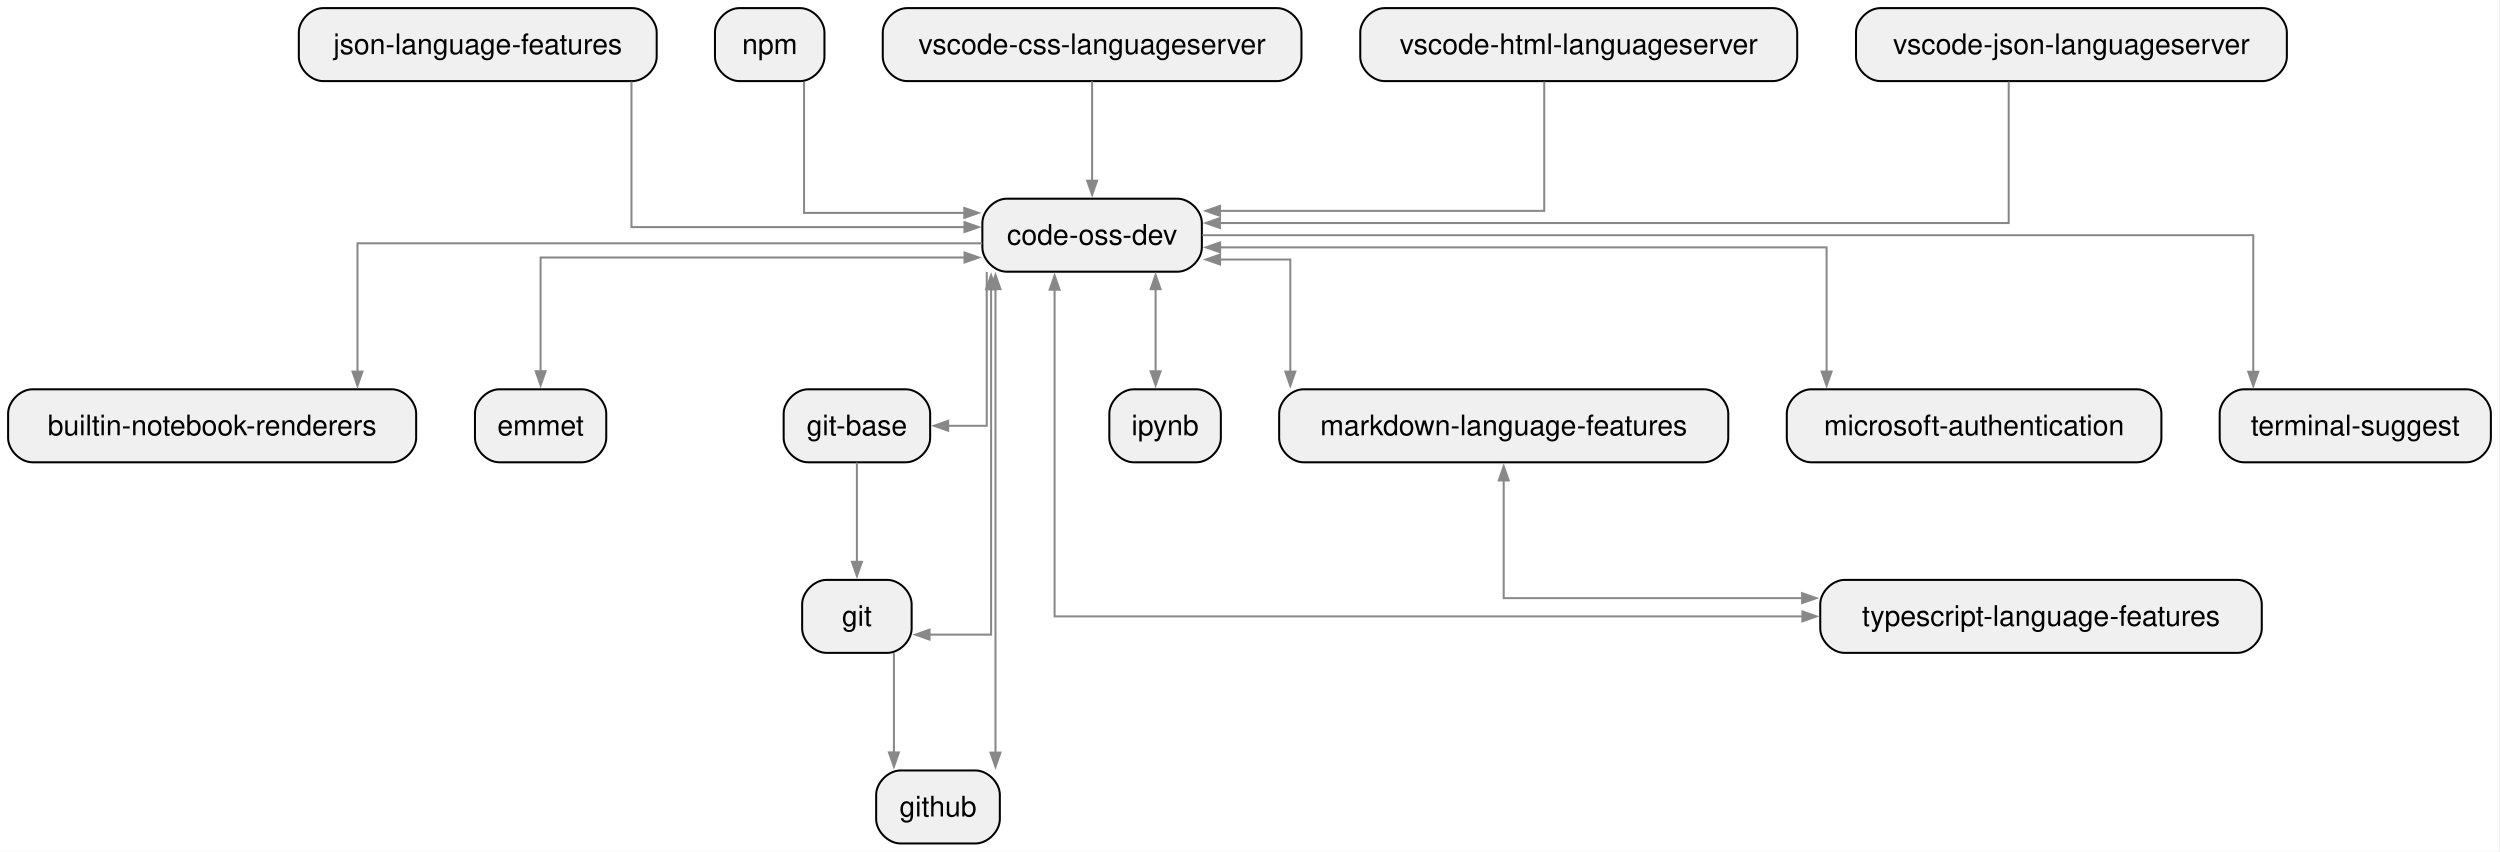
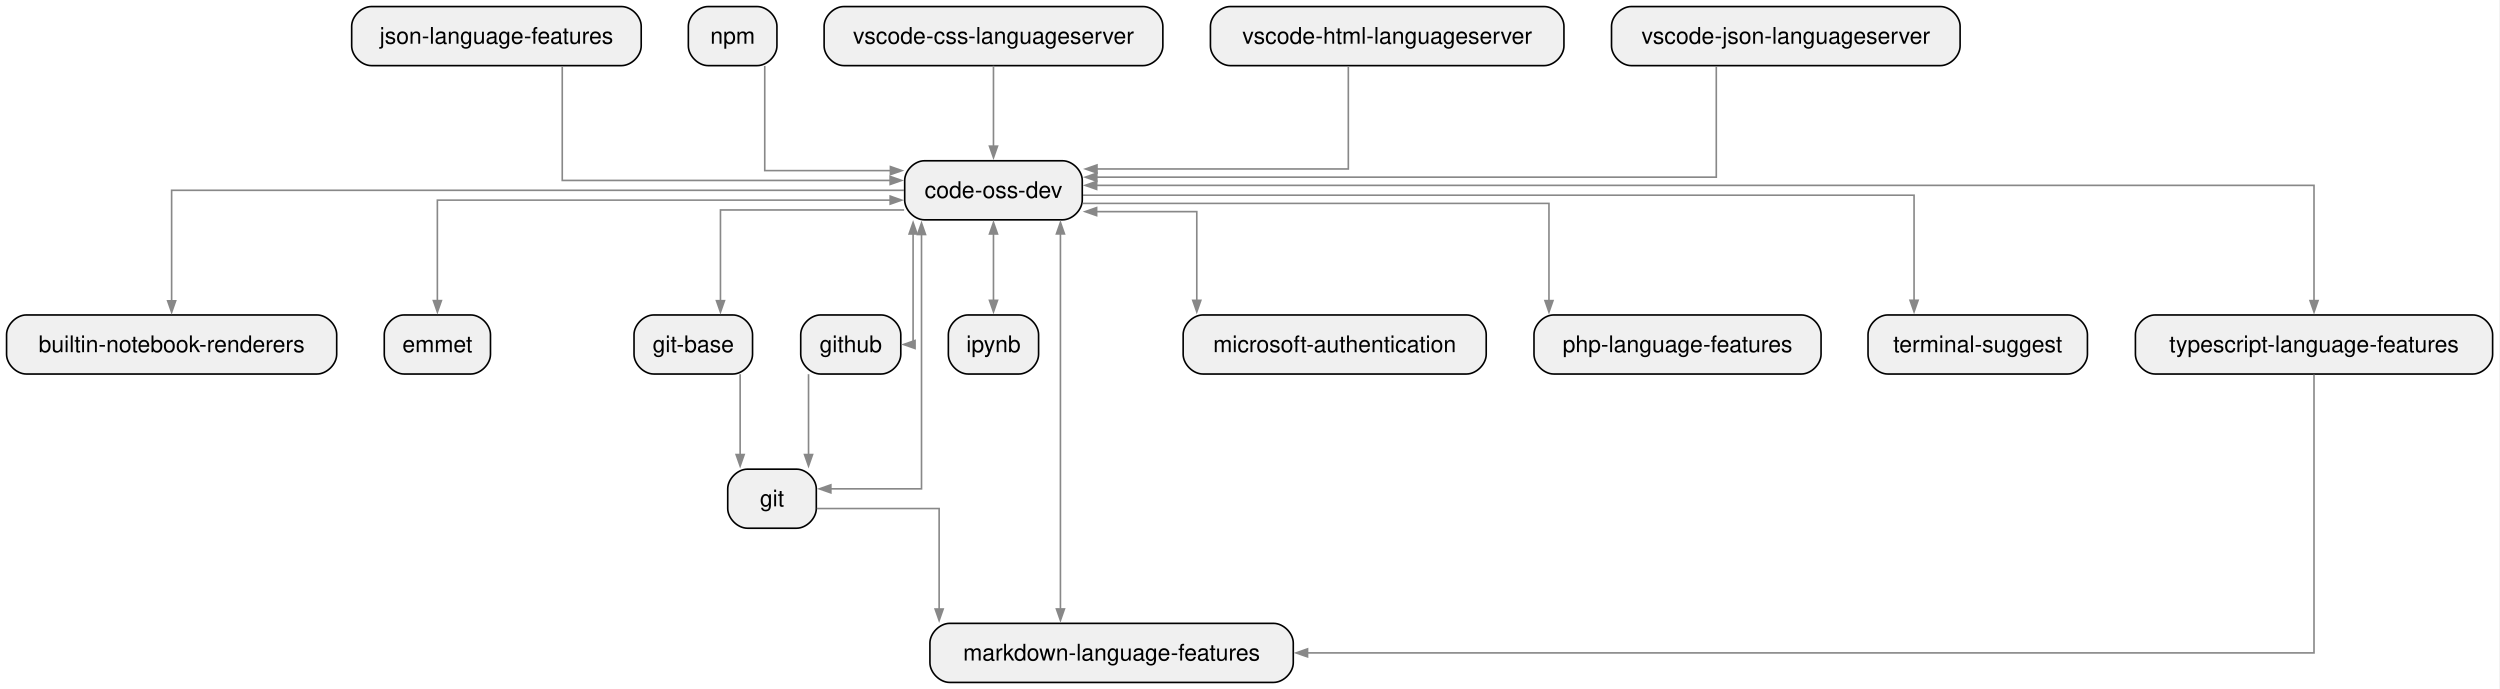
- <svg xmlns="http://www.w3.org/2000/svg" width="1233pt" height="420pt" viewBox="0.00 0.00 1233.00 420.00">
+ <svg xmlns="http://www.w3.org/2000/svg" width="1524pt" height="420pt" viewBox="0.00 0.00 1524.00 420.00">
  <g id="graph0" class="graph" transform="scale(1 1) rotate(0) translate(4 416)">
-     <polygon fill="white" stroke="none" points="-4,4 -4,-416 1228.5,-416 1228.5,4 -4,4" />
+     <polygon fill="white" stroke="none" points="-4,4 -4,-416 1519.5,-416 1519.5,4 -4,4" />
    <g id="node1" class="node">
      <path fill="#f0f0f0" stroke="black" d="M189.25,-224C189.25,-224 12,-224 12,-224 6,-224 0,-218 0,-212 0,-212 0,-200 0,-200 0,-194 6,-188 12,-188 12,-188 189.25,-188 189.25,-188 195.25,-188 201.25,-194 201.25,-200 201.25,-200 201.25,-212 201.25,-212 201.25,-218 195.25,-224 189.25,-224" />
      <text xml:space="preserve" text-anchor="middle" x="100.62" y="-201.32" font-family="Helvetica,sans-Serif" font-size="14.00">builtin-notebook-renderers</text>
    </g>
    <g id="node2" class="node">
-       <path fill="#f0f0f0" stroke="black" d="M576.75,-318C576.75,-318 492.5,-318 492.5,-318 486.5,-318 480.5,-312 480.5,-306 480.5,-306 480.5,-294 480.5,-294 480.5,-288 486.5,-282 492.5,-282 492.5,-282 576.75,-282 576.75,-282 582.75,-282 588.75,-288 588.75,-294 588.75,-294 588.75,-306 588.75,-306 588.75,-312 582.75,-318 576.75,-318" />
-       <text xml:space="preserve" text-anchor="middle" x="534.62" y="-295.32" font-family="Helvetica,sans-Serif" font-size="14.00">code-oss-dev</text>
+       <path fill="#f0f0f0" stroke="black" d="M643.75,-318C643.75,-318 559.5,-318 559.5,-318 553.5,-318 547.5,-312 547.5,-306 547.5,-306 547.5,-294 547.5,-294 547.5,-288 553.5,-282 559.5,-282 559.5,-282 643.75,-282 643.75,-282 649.75,-282 655.75,-288 655.75,-294 655.75,-294 655.75,-306 655.75,-306 655.75,-312 649.75,-318 643.75,-318" />
+       <text xml:space="preserve" text-anchor="middle" x="601.62" y="-295.32" font-family="Helvetica,sans-Serif" font-size="14.00">code-oss-dev</text>
    </g>
    <g id="edge1" class="edge">
-       <path fill="none" stroke="#888888" d="M480.38,-296C379.31,-296 172.31,-296 172.31,-296 172.31,-296 172.31,-232.73 172.31,-232.73" />
-       <polygon fill="#888888" stroke="#888888" points="174.76,-232.73 172.31,-225.73 169.86,-232.73 174.76,-232.73" />
+       <path fill="none" stroke="#888888" d="M547.06,-300C417.21,-300 100.62,-300 100.62,-300 100.62,-300 100.62,-232.64 100.62,-232.64" />
+       <polygon fill="#888888" stroke="#888888" points="103.08,-232.64 100.63,-225.64 98.18,-232.64 103.08,-232.64" />
    </g>
    <g id="node3" class="node">
      <path fill="#f0f0f0" stroke="black" d="M283,-224C283,-224 242.25,-224 242.25,-224 236.25,-224 230.25,-218 230.25,-212 230.25,-212 230.25,-200 230.25,-200 230.25,-194 236.25,-188 242.25,-188 242.25,-188 283,-188 283,-188 289,-188 295,-194 295,-200 295,-200 295,-212 295,-212 295,-218 289,-224 283,-224" />
      <text xml:space="preserve" text-anchor="middle" x="262.62" y="-201.32" font-family="Helvetica,sans-Serif" font-size="14.00">emmet</text>
    </g>
    <g id="edge2" class="edge">
-       <path fill="none" stroke="#888888" d="M471.72,-289C471.72,-289 262.62,-289 262.62,-289 262.62,-289 262.62,-232.93 262.62,-232.93" />
-       <polygon fill="#888888" stroke="#888888" points="471.72,-291.45 478.72,-289 471.72,-286.55 471.72,-291.45" />
-       <polygon fill="#888888" stroke="#888888" points="265.08,-232.93 262.63,-225.93 260.18,-232.93 265.08,-232.93" />
+       <path fill="none" stroke="#888888" d="M538.65,-294C538.65,-294 262.62,-294 262.62,-294 262.62,-294 262.62,-232.75 262.62,-232.75" />
+       <polygon fill="#888888" stroke="#888888" points="538.65,-296.45 545.65,-294 538.65,-291.55 538.65,-296.45" />
+       <polygon fill="#888888" stroke="#888888" points="265.08,-232.75 262.63,-225.75 260.18,-232.75 265.08,-232.75" />
    </g>
    <g id="node4" class="node">
-       <path fill="#f0f0f0" stroke="black" d="M433.62,-130C433.62,-130 403.62,-130 403.62,-130 397.62,-130 391.62,-124 391.62,-118 391.62,-118 391.62,-106 391.62,-106 391.62,-100 397.62,-94 403.62,-94 403.62,-94 433.62,-94 433.62,-94 439.62,-94 445.62,-100 445.62,-106 445.62,-106 445.62,-118 445.62,-118 445.62,-124 439.62,-130 433.62,-130" />
-       <text xml:space="preserve" text-anchor="middle" x="418.62" y="-107.33" font-family="Helvetica,sans-Serif" font-size="14.00">git</text>
+       <path fill="#f0f0f0" stroke="black" d="M481.62,-130C481.62,-130 451.62,-130 451.62,-130 445.62,-130 439.62,-124 439.62,-118 439.62,-118 439.62,-106 439.62,-106 439.62,-100 445.62,-94 451.62,-94 451.62,-94 481.62,-94 481.62,-94 487.62,-94 493.62,-100 493.62,-106 493.62,-106 493.62,-118 493.62,-118 493.62,-124 487.62,-130 481.62,-130" />
+       <text xml:space="preserve" text-anchor="middle" x="466.62" y="-107.33" font-family="Helvetica,sans-Serif" font-size="14.00">git</text>
    </g>
    <g id="edge3" class="edge">
-       <path fill="none" stroke="#888888" d="M484.81,-273.31C484.81,-273.31 484.81,-103 484.81,-103 484.81,-103 454.44,-103 454.44,-103" />
-       <polygon fill="#888888" stroke="#888888" points="482.36,-273.31 484.81,-280.31 487.26,-273.31 482.36,-273.31" />
-       <polygon fill="#888888" stroke="#888888" points="454.44,-100.55 447.44,-103 454.44,-105.45 454.44,-100.55" />
+       <path fill="none" stroke="#888888" d="M557.75,-273.03C557.75,-273.03 557.75,-118 557.75,-118 557.75,-118 502.48,-118 502.48,-118" />
+       <polygon fill="#888888" stroke="#888888" points="555.3,-273.03 557.75,-280.03 560.2,-273.03 555.3,-273.03" />
+       <polygon fill="#888888" stroke="#888888" points="502.48,-115.55 495.48,-118 502.48,-120.45 502.48,-115.55" />
    </g>
    <g id="node5" class="node">
      <path fill="#f0f0f0" stroke="black" d="M442.75,-224C442.75,-224 394.5,-224 394.5,-224 388.5,-224 382.5,-218 382.5,-212 382.5,-212 382.5,-200 382.5,-200 382.5,-194 388.5,-188 394.5,-188 394.5,-188 442.75,-188 442.75,-188 448.75,-188 454.75,-194 454.75,-200 454.75,-200 454.75,-212 454.75,-212 454.75,-218 448.75,-224 442.75,-224" />
      <text xml:space="preserve" text-anchor="middle" x="418.62" y="-201.32" font-family="Helvetica,sans-Serif" font-size="14.00">git-base</text>
    </g>
    <g id="edge4" class="edge">
-       <path fill="none" stroke="#888888" d="M482.66,-281.88C482.66,-254.56 482.66,-206 482.66,-206 482.66,-206 463.64,-206 463.64,-206" />
-       <polygon fill="#888888" stroke="#888888" points="463.64,-203.55 456.64,-206 463.64,-208.45 463.64,-203.55" />
+       <path fill="none" stroke="#888888" d="M547.13,-288C498.59,-288 435.19,-288 435.19,-288 435.19,-288 435.19,-232.71 435.19,-232.71" />
+       <polygon fill="#888888" stroke="#888888" points="437.64,-232.71 435.19,-225.71 432.74,-232.71 437.64,-232.71" />
    </g>
    <g id="node6" class="node">
-       <path fill="#f0f0f0" stroke="black" d="M477.12,-36C477.12,-36 440.12,-36 440.12,-36 434.12,-36 428.12,-30 428.12,-24 428.12,-24 428.12,-12 428.12,-12 428.12,-6 434.12,0 440.12,0 440.12,0 477.12,0 477.12,0 483.12,0 489.12,-6 489.12,-12 489.12,-12 489.12,-24 489.12,-24 489.12,-30 483.12,-36 477.12,-36" />
-       <text xml:space="preserve" text-anchor="middle" x="458.62" y="-13.32" font-family="Helvetica,sans-Serif" font-size="14.00">github</text>
+       <path fill="#f0f0f0" stroke="black" d="M533.12,-224C533.12,-224 496.12,-224 496.12,-224 490.12,-224 484.12,-218 484.12,-212 484.12,-212 484.12,-200 484.12,-200 484.12,-194 490.12,-188 496.12,-188 496.12,-188 533.12,-188 533.12,-188 539.12,-188 545.12,-194 545.12,-200 545.12,-200 545.12,-212 545.12,-212 545.12,-218 539.12,-224 533.12,-224" />
+       <text xml:space="preserve" text-anchor="middle" x="514.62" y="-201.32" font-family="Helvetica,sans-Serif" font-size="14.00">github</text>
    </g>
    <g id="edge5" class="edge">
-       <path fill="none" stroke="#888888" d="M486.97,-273.42C486.97,-273.42 486.97,-44.8 486.97,-44.8" />
-       <polygon fill="#888888" stroke="#888888" points="484.52,-273.42 486.97,-280.42 489.42,-273.42 484.52,-273.42" />
-       <polygon fill="#888888" stroke="#888888" points="489.42,-44.8 486.97,-37.8 484.52,-44.8 489.42,-44.8" />
+       <path fill="none" stroke="#888888" d="M552.62,-273.36C552.62,-273.36 552.62,-206 552.62,-206 552.62,-206 551.89,-206 551.89,-206" />
+       <polygon fill="#888888" stroke="#888888" points="550.18,-273.36 552.63,-280.36 555.08,-273.36 550.18,-273.36" />
+       <polygon fill="#888888" stroke="#888888" points="553.81,-203.55 546.81,-206 553.81,-208.45 553.81,-203.55" />
    </g>
    <g id="node7" class="node">
-       <path fill="#f0f0f0" stroke="black" d="M586.12,-224C586.12,-224 555.12,-224 555.12,-224 549.12,-224 543.12,-218 543.12,-212 543.12,-212 543.12,-200 543.12,-200 543.12,-194 549.12,-188 555.12,-188 555.12,-188 586.12,-188 586.12,-188 592.12,-188 598.12,-194 598.12,-200 598.12,-200 598.12,-212 598.12,-212 598.12,-218 592.12,-224 586.12,-224" />
-       <text xml:space="preserve" text-anchor="middle" x="570.62" y="-201.32" font-family="Helvetica,sans-Serif" font-size="14.00">ipynb</text>
+       <path fill="#f0f0f0" stroke="black" d="M617.12,-224C617.12,-224 586.12,-224 586.12,-224 580.12,-224 574.12,-218 574.12,-212 574.12,-212 574.12,-200 574.12,-200 574.12,-194 580.12,-188 586.12,-188 586.12,-188 617.12,-188 617.12,-188 623.12,-188 629.12,-194 629.12,-200 629.12,-200 629.12,-212 629.12,-212 629.12,-218 623.12,-224 617.12,-224" />
+       <text xml:space="preserve" text-anchor="middle" x="601.62" y="-201.32" font-family="Helvetica,sans-Serif" font-size="14.00">ipynb</text>
    </g>
    <g id="edge6" class="edge">
-       <path fill="none" stroke="#888888" d="M565.94,-273.36C565.94,-273.36 565.94,-232.9 565.94,-232.9" />
-       <polygon fill="#888888" stroke="#888888" points="563.49,-273.36 565.94,-280.36 568.39,-273.36 563.49,-273.36" />
-       <polygon fill="#888888" stroke="#888888" points="568.39,-232.9 565.94,-225.9 563.49,-232.9 568.39,-232.9" />
+       <path fill="none" stroke="#888888" d="M601.62,-273.36C601.62,-273.36 601.62,-232.9 601.62,-232.9" />
+       <polygon fill="#888888" stroke="#888888" points="599.18,-273.36 601.63,-280.36 604.08,-273.36 599.18,-273.36" />
+       <polygon fill="#888888" stroke="#888888" points="604.08,-232.9 601.63,-225.9 599.18,-232.9 604.08,-232.9" />
    </g>
    <g id="node9" class="node">
-       <path fill="#f0f0f0" stroke="black" d="M836.38,-224C836.38,-224 638.88,-224 638.88,-224 632.88,-224 626.88,-218 626.88,-212 626.88,-212 626.88,-200 626.88,-200 626.88,-194 632.88,-188 638.88,-188 638.88,-188 836.38,-188 836.38,-188 842.38,-188 848.38,-194 848.38,-200 848.38,-200 848.38,-212 848.38,-212 848.38,-218 842.38,-224 836.38,-224" />
-       <text xml:space="preserve" text-anchor="middle" x="737.62" y="-201.32" font-family="Helvetica,sans-Serif" font-size="14.00">markdown-language-features</text>
+       <path fill="#f0f0f0" stroke="black" d="M772.38,-36C772.38,-36 574.88,-36 574.88,-36 568.88,-36 562.88,-30 562.88,-24 562.88,-24 562.88,-12 562.88,-12 562.88,-6 568.88,0 574.88,0 574.88,0 772.38,0 772.38,0 778.38,0 784.38,-6 784.38,-12 784.38,-12 784.38,-24 784.38,-24 784.38,-30 778.38,-36 772.38,-36" />
+       <text xml:space="preserve" text-anchor="middle" x="673.62" y="-13.32" font-family="Helvetica,sans-Serif" font-size="14.00">markdown-language-features</text>
    </g>
    <g id="edge7" class="edge">
-       <path fill="none" stroke="#888888" d="M597.73,-288C597.73,-288 632.38,-288 632.38,-288 632.38,-288 632.38,-232.71 632.38,-232.71" />
-       <polygon fill="#888888" stroke="#888888" points="597.73,-285.55 590.73,-288 597.73,-290.45 597.73,-285.55" />
-       <polygon fill="#888888" stroke="#888888" points="634.83,-232.71 632.38,-225.71 629.93,-232.71 634.83,-232.71" />
+       <path fill="none" stroke="#888888" d="M642.44,-273.42C642.44,-273.42 642.44,-44.8 642.44,-44.8" />
+       <polygon fill="#888888" stroke="#888888" points="639.99,-273.42 642.44,-280.42 644.89,-273.42 639.99,-273.42" />
+       <polygon fill="#888888" stroke="#888888" points="644.89,-44.8 642.44,-37.8 639.99,-44.8 644.89,-44.8" />
    </g>
    <g id="node10" class="node">
-       <path fill="#f0f0f0" stroke="black" d="M1050,-224C1050,-224 889.25,-224 889.25,-224 883.25,-224 877.25,-218 877.25,-212 877.25,-212 877.25,-200 877.25,-200 877.25,-194 883.25,-188 889.25,-188 889.25,-188 1050,-188 1050,-188 1056,-188 1062,-194 1062,-200 1062,-200 1062,-212 1062,-212 1062,-218 1056,-224 1050,-224" />
-       <text xml:space="preserve" text-anchor="middle" x="969.62" y="-201.32" font-family="Helvetica,sans-Serif" font-size="14.00">microsoft-authentication</text>
+       <path fill="#f0f0f0" stroke="black" d="M890,-224C890,-224 729.25,-224 729.25,-224 723.25,-224 717.25,-218 717.25,-212 717.25,-212 717.25,-200 717.25,-200 717.25,-194 723.25,-188 729.25,-188 729.25,-188 890,-188 890,-188 896,-188 902,-194 902,-200 902,-200 902,-212 902,-212 902,-218 896,-224 890,-224" />
+       <text xml:space="preserve" text-anchor="middle" x="809.62" y="-201.32" font-family="Helvetica,sans-Serif" font-size="14.00">microsoft-authentication</text>
    </g>
    <g id="edge8" class="edge">
-       <path fill="none" stroke="#888888" d="M597.76,-294C597.76,-294 896.88,-294 896.88,-294 896.88,-294 896.88,-232.75 896.88,-232.75" />
-       <polygon fill="#888888" stroke="#888888" points="597.76,-291.55 590.76,-294 597.76,-296.45 597.76,-291.55" />
-       <polygon fill="#888888" stroke="#888888" points="899.33,-232.75 896.88,-225.75 894.43,-232.75 899.33,-232.75" />
+       <path fill="none" stroke="#888888" d="M664.5,-287C664.5,-287 725.56,-287 725.56,-287 725.56,-287 725.56,-232.89 725.56,-232.89" />
+       <polygon fill="#888888" stroke="#888888" points="664.5,-284.55 657.5,-287 664.5,-289.45 664.5,-284.55" />
+       <polygon fill="#888888" stroke="#888888" points="728.01,-232.89 725.56,-225.89 723.11,-232.89 728.01,-232.89" />
    </g>
    <g id="node12" class="node">
-       <path fill="#f0f0f0" stroke="black" d="M1212.5,-224C1212.5,-224 1102.75,-224 1102.75,-224 1096.75,-224 1090.75,-218 1090.75,-212 1090.75,-212 1090.75,-200 1090.75,-200 1090.75,-194 1096.75,-188 1102.75,-188 1102.75,-188 1212.5,-188 1212.5,-188 1218.5,-188 1224.5,-194 1224.5,-200 1224.5,-200 1224.5,-212 1224.5,-212 1224.5,-218 1218.5,-224 1212.5,-224" />
-       <text xml:space="preserve" text-anchor="middle" x="1157.62" y="-201.32" font-family="Helvetica,sans-Serif" font-size="14.00">terminal-suggest</text>
+       <path fill="#f0f0f0" stroke="black" d="M1094.12,-224C1094.12,-224 943.12,-224 943.12,-224 937.12,-224 931.12,-218 931.12,-212 931.12,-212 931.12,-200 931.12,-200 931.12,-194 937.12,-188 943.12,-188 943.12,-188 1094.12,-188 1094.12,-188 1100.12,-188 1106.12,-194 1106.12,-200 1106.12,-200 1106.12,-212 1106.12,-212 1106.12,-218 1100.12,-224 1094.12,-224" />
+       <text xml:space="preserve" text-anchor="middle" x="1018.62" y="-201.32" font-family="Helvetica,sans-Serif" font-size="14.00">php-language-features</text>
    </g>
    <g id="edge9" class="edge">
-       <path fill="none" stroke="#888888" d="M589.02,-300C731.97,-300 1107.31,-300 1107.31,-300 1107.31,-300 1107.31,-232.64 1107.31,-232.64" />
-       <polygon fill="#888888" stroke="#888888" points="1109.76,-232.64 1107.31,-225.64 1104.86,-232.64 1109.76,-232.64" />
+       <path fill="none" stroke="#888888" d="M656.03,-292C751.75,-292 940.25,-292 940.25,-292 940.25,-292 940.25,-232.75 940.25,-232.75" />
+       <polygon fill="#888888" stroke="#888888" points="942.7,-232.75 940.25,-225.75 937.8,-232.75 942.7,-232.75" />
    </g>
    <g id="node13" class="node">
-       <path fill="#f0f0f0" stroke="black" d="M1099.5,-130C1099.5,-130 905.75,-130 905.75,-130 899.75,-130 893.75,-124 893.75,-118 893.75,-118 893.75,-106 893.75,-106 893.75,-100 899.75,-94 905.75,-94 905.75,-94 1099.5,-94 1099.5,-94 1105.5,-94 1111.5,-100 1111.5,-106 1111.5,-106 1111.5,-118 1111.5,-118 1111.5,-124 1105.5,-130 1099.5,-130" />
-       <text xml:space="preserve" text-anchor="middle" x="1002.62" y="-107.33" font-family="Helvetica,sans-Serif" font-size="14.00">typescript-language-features</text>
+       <path fill="#f0f0f0" stroke="black" d="M1256.5,-224C1256.5,-224 1146.75,-224 1146.75,-224 1140.75,-224 1134.75,-218 1134.75,-212 1134.75,-212 1134.75,-200 1134.75,-200 1134.75,-194 1140.75,-188 1146.75,-188 1146.75,-188 1256.5,-188 1256.5,-188 1262.5,-188 1268.5,-194 1268.5,-200 1268.5,-200 1268.5,-212 1268.5,-212 1268.5,-218 1262.5,-224 1256.5,-224" />
+       <text xml:space="preserve" text-anchor="middle" x="1201.62" y="-201.32" font-family="Helvetica,sans-Serif" font-size="14.00">terminal-suggest</text>
    </g>
    <g id="edge10" class="edge">
-       <path fill="none" stroke="#888888" d="M516.12,-273.12C516.12,-273.12 516.12,-112 516.12,-112 516.12,-112 884.93,-112 884.93,-112" />
-       <polygon fill="#888888" stroke="#888888" points="513.68,-273.12 516.13,-280.12 518.58,-273.12 513.68,-273.12" />
-       <polygon fill="#888888" stroke="#888888" points="884.93,-114.45 891.93,-112 884.93,-109.55 884.93,-114.45" />
+       <path fill="none" stroke="#888888" d="M656.2,-297C797.22,-297 1162.81,-297 1162.81,-297 1162.81,-297 1162.81,-232.93 1162.81,-232.93" />
+       <polygon fill="#888888" stroke="#888888" points="1165.26,-232.93 1162.81,-225.93 1160.36,-232.93 1165.26,-232.93" />
    </g>
-     <g id="edge13" class="edge">
-       <path fill="none" stroke="#888888" d="M436.88,-93.88C436.88,-93.88 436.88,-44.9 436.88,-44.9" />
-       <polygon fill="#888888" stroke="#888888" points="439.33,-44.9 436.88,-37.9 434.43,-44.9 439.33,-44.9" />
+     <g id="node14" class="node">
+       <path fill="#f0f0f0" stroke="black" d="M1503.5,-224C1503.5,-224 1309.75,-224 1309.75,-224 1303.75,-224 1297.75,-218 1297.75,-212 1297.75,-212 1297.75,-200 1297.75,-200 1297.75,-194 1303.75,-188 1309.75,-188 1309.75,-188 1503.5,-188 1503.5,-188 1509.5,-188 1515.5,-194 1515.5,-200 1515.5,-200 1515.5,-212 1515.5,-212 1515.5,-218 1509.5,-224 1503.5,-224" />
+       <text xml:space="preserve" text-anchor="middle" x="1406.62" y="-201.32" font-family="Helvetica,sans-Serif" font-size="14.00">typescript-language-features</text>
+     </g>
+     <g id="edge11" class="edge">
+       <path fill="none" stroke="#888888" d="M664.52,-303C664.52,-303 1406.62,-303 1406.62,-303 1406.62,-303 1406.62,-232.76 1406.62,-232.76" />
+       <polygon fill="#888888" stroke="#888888" points="664.52,-300.55 657.52,-303 664.52,-305.45 664.52,-300.55" />
+       <polygon fill="#888888" stroke="#888888" points="1409.08,-232.76 1406.63,-225.76 1404.18,-232.76 1409.08,-232.76" />
    </g>
    <g id="edge14" class="edge">
-       <path fill="none" stroke="#888888" d="M418.62,-187.88C418.62,-187.88 418.62,-138.9 418.62,-138.9" />
-       <polygon fill="#888888" stroke="#888888" points="421.08,-138.9 418.63,-131.9 416.18,-138.9 421.08,-138.9" />
+       <path fill="none" stroke="#888888" d="M493.93,-106C524.1,-106 568.5,-106 568.5,-106 568.5,-106 568.5,-44.75 568.5,-44.75" />
+       <polygon fill="#888888" stroke="#888888" points="570.95,-44.75 568.5,-37.75 566.05,-44.75 570.95,-44.75" />
+     </g>
+     <g id="edge15" class="edge">
+       <path fill="none" stroke="#888888" d="M447.19,-187.88C447.19,-187.88 447.19,-138.9 447.19,-138.9" />
+       <polygon fill="#888888" stroke="#888888" points="449.64,-138.9 447.19,-131.9 444.74,-138.9 449.64,-138.9" />
+     </g>
+     <g id="edge17" class="edge">
+       <path fill="none" stroke="#888888" d="M488.88,-187.88C488.88,-187.88 488.88,-138.9 488.88,-138.9" />
+       <polygon fill="#888888" stroke="#888888" points="491.33,-138.9 488.88,-131.9 486.43,-138.9 491.33,-138.9" />
    </g>
    <g id="node8" class="node">
-       <path fill="#f0f0f0" stroke="black" d="M307.88,-412C307.88,-412 155.38,-412 155.38,-412 149.38,-412 143.38,-406 143.38,-400 143.38,-400 143.38,-388 143.38,-388 143.38,-382 149.38,-376 155.38,-376 155.38,-376 307.88,-376 307.88,-376 313.88,-376 319.88,-382 319.88,-388 319.88,-388 319.88,-400 319.88,-400 319.88,-406 313.88,-412 307.88,-412" />
-       <text xml:space="preserve" text-anchor="middle" x="231.62" y="-389.32" font-family="Helvetica,sans-Serif" font-size="14.00">json-language-features</text>
-     </g>
-     <g id="edge17" class="edge">
-       <path fill="none" stroke="#888888" d="M307.44,-375.79C307.44,-349.49 307.44,-304 307.44,-304 307.44,-304 471.69,-304 471.69,-304" />
-       <polygon fill="#888888" stroke="#888888" points="471.69,-306.45 478.69,-304 471.69,-301.55 471.69,-306.45" />
+       <path fill="#f0f0f0" stroke="black" d="M374.88,-412C374.88,-412 222.38,-412 222.38,-412 216.38,-412 210.38,-406 210.38,-400 210.38,-400 210.38,-388 210.38,-388 210.38,-382 216.38,-376 222.38,-376 222.38,-376 374.88,-376 374.88,-376 380.88,-376 386.88,-382 386.88,-388 386.88,-388 386.88,-400 386.88,-400 386.88,-406 380.88,-412 374.88,-412" />
+       <text xml:space="preserve" text-anchor="middle" x="298.62" y="-389.32" font-family="Helvetica,sans-Serif" font-size="14.00">json-language-features</text>
    </g>
    <g id="edge19" class="edge">
-       <path fill="none" stroke="#888888" d="M737.62,-179.04C737.62,-179.04 737.62,-121 737.62,-121 737.62,-121 884.8,-121 884.8,-121" />
-       <polygon fill="#888888" stroke="#888888" points="735.18,-179.04 737.63,-186.04 740.08,-179.04 735.18,-179.04" />
-       <polygon fill="#888888" stroke="#888888" points="884.8,-123.45 891.8,-121 884.8,-118.55 884.8,-123.45" />
+       <path fill="none" stroke="#888888" d="M338.75,-375.77C338.75,-349.99 338.75,-306 338.75,-306 338.75,-306 538.64,-306 538.64,-306" />
+       <polygon fill="#888888" stroke="#888888" points="538.64,-308.45 545.64,-306 538.64,-303.55 538.64,-308.45" />
    </g>
    <g id="node11" class="node">
-       <path fill="#f0f0f0" stroke="black" d="M390.62,-412C390.62,-412 360.62,-412 360.62,-412 354.62,-412 348.62,-406 348.62,-400 348.62,-400 348.62,-388 348.62,-388 348.62,-382 354.62,-376 360.62,-376 360.62,-376 390.62,-376 390.62,-376 396.62,-376 402.62,-382 402.62,-388 402.62,-388 402.62,-400 402.62,-400 402.62,-406 396.62,-412 390.62,-412" />
-       <text xml:space="preserve" text-anchor="middle" x="375.62" y="-389.32" font-family="Helvetica,sans-Serif" font-size="14.00">npm</text>
+       <path fill="#f0f0f0" stroke="black" d="M457.62,-412C457.62,-412 427.62,-412 427.62,-412 421.62,-412 415.62,-406 415.62,-400 415.62,-400 415.62,-388 415.62,-388 415.62,-382 421.62,-376 427.62,-376 427.62,-376 457.62,-376 457.62,-376 463.62,-376 469.62,-382 469.62,-388 469.62,-388 469.62,-400 469.62,-400 469.62,-406 463.62,-412 457.62,-412" />
+       <text xml:space="preserve" text-anchor="middle" x="442.62" y="-389.32" font-family="Helvetica,sans-Serif" font-size="14.00">npm</text>
    </g>
-     <g id="edge21" class="edge">
-       <path fill="none" stroke="#888888" d="M392.56,-375.58C392.56,-351.13 392.56,-311 392.56,-311 392.56,-311 471.59,-311 471.59,-311" />
-       <polygon fill="#888888" stroke="#888888" points="471.59,-313.45 478.59,-311 471.59,-308.55 471.59,-313.45" />
-     </g>
-     <g id="node14" class="node">
-       <path fill="#f0f0f0" stroke="black" d="M625.88,-412C625.88,-412 443.38,-412 443.38,-412 437.38,-412 431.38,-406 431.38,-400 431.38,-400 431.38,-388 431.38,-388 431.38,-382 437.38,-376 443.38,-376 443.38,-376 625.88,-376 625.88,-376 631.88,-376 637.88,-382 637.88,-388 637.88,-388 637.88,-400 637.88,-400 637.88,-406 631.88,-412 625.88,-412" />
-       <text xml:space="preserve" text-anchor="middle" x="534.62" y="-389.32" font-family="Helvetica,sans-Serif" font-size="14.00">vscode-css-languageserver</text>
+     <g id="edge22" class="edge">
+       <path fill="none" stroke="#888888" d="M462.19,-375.8C462.19,-351.64 462.19,-312 462.19,-312 462.19,-312 538.8,-312 538.8,-312" />
+       <polygon fill="#888888" stroke="#888888" points="538.8,-314.45 545.8,-312 538.8,-309.55 538.8,-314.45" />
    </g>
    <g id="edge24" class="edge">
-       <path fill="none" stroke="#888888" d="M534.62,-375.88C534.62,-375.88 534.62,-326.9 534.62,-326.9" />
-       <polygon fill="#888888" stroke="#888888" points="537.08,-326.9 534.63,-319.9 532.18,-326.9 537.08,-326.9" />
+       <path fill="none" stroke="#888888" d="M1406.62,-187.63C1406.62,-140.33 1406.62,-18 1406.62,-18 1406.62,-18 793.07,-18 793.07,-18" />
+       <polygon fill="#888888" stroke="#888888" points="793.07,-15.55 786.07,-18 793.07,-20.45 793.07,-15.55" />
    </g>
    <g id="node15" class="node">
-       <path fill="#f0f0f0" stroke="black" d="M870.38,-412C870.38,-412 678.88,-412 678.88,-412 672.88,-412 666.88,-406 666.88,-400 666.88,-400 666.88,-388 666.88,-388 666.88,-382 672.88,-376 678.88,-376 678.88,-376 870.38,-376 870.38,-376 876.38,-376 882.38,-382 882.38,-388 882.38,-388 882.38,-400 882.38,-400 882.38,-406 876.38,-412 870.38,-412" />
-       <text xml:space="preserve" text-anchor="middle" x="774.62" y="-389.32" font-family="Helvetica,sans-Serif" font-size="14.00">vscode-html-languageserver</text>
+       <path fill="#f0f0f0" stroke="black" d="M692.88,-412C692.88,-412 510.38,-412 510.38,-412 504.38,-412 498.38,-406 498.38,-400 498.38,-400 498.38,-388 498.38,-388 498.38,-382 504.38,-376 510.38,-376 510.38,-376 692.88,-376 692.88,-376 698.88,-376 704.88,-382 704.88,-388 704.88,-388 704.88,-400 704.88,-400 704.88,-406 698.88,-412 692.88,-412" />
+       <text xml:space="preserve" text-anchor="middle" x="601.62" y="-389.32" font-family="Helvetica,sans-Serif" font-size="14.00">vscode-css-languageserver</text>
    </g>
    <g id="edge25" class="edge">
-       <path fill="none" stroke="#888888" d="M757.62,-375.8C757.62,-351.64 757.62,-312 757.62,-312 757.62,-312 597.69,-312 597.69,-312" />
-       <polygon fill="#888888" stroke="#888888" points="597.69,-309.55 590.69,-312 597.69,-314.45 597.69,-309.55" />
+       <path fill="none" stroke="#888888" d="M601.62,-375.88C601.62,-375.88 601.62,-326.9 601.62,-326.9" />
+       <polygon fill="#888888" stroke="#888888" points="604.08,-326.9 601.63,-319.9 599.18,-326.9 604.08,-326.9" />
    </g>
    <g id="node16" class="node">
-       <path fill="#f0f0f0" stroke="black" d="M1111.88,-412C1111.88,-412 923.38,-412 923.38,-412 917.38,-412 911.38,-406 911.38,-400 911.38,-400 911.38,-388 911.38,-388 911.38,-382 917.38,-376 923.38,-376 923.38,-376 1111.88,-376 1111.88,-376 1117.88,-376 1123.88,-382 1123.88,-388 1123.88,-388 1123.88,-400 1123.88,-400 1123.88,-406 1117.88,-412 1111.88,-412" />
-       <text xml:space="preserve" text-anchor="middle" x="1017.62" y="-389.32" font-family="Helvetica,sans-Serif" font-size="14.00">vscode-json-languageserver</text>
+       <path fill="#f0f0f0" stroke="black" d="M937.38,-412C937.38,-412 745.88,-412 745.88,-412 739.88,-412 733.88,-406 733.88,-400 733.88,-400 733.88,-388 733.88,-388 733.88,-382 739.88,-376 745.88,-376 745.88,-376 937.38,-376 937.38,-376 943.38,-376 949.38,-382 949.38,-388 949.38,-388 949.38,-400 949.38,-400 949.38,-406 943.38,-412 937.38,-412" />
+       <text xml:space="preserve" text-anchor="middle" x="841.62" y="-389.32" font-family="Helvetica,sans-Serif" font-size="14.00">vscode-html-languageserver</text>
    </g>
    <g id="edge26" class="edge">
-       <path fill="none" stroke="#888888" d="M986.69,-375.77C986.69,-349.99 986.69,-306 986.69,-306 986.69,-306 597.67,-306 597.67,-306" />
-       <polygon fill="#888888" stroke="#888888" points="597.67,-303.55 590.67,-306 597.67,-308.45 597.67,-303.55" />
+       <path fill="none" stroke="#888888" d="M817.94,-375.62C817.94,-351.72 817.94,-313 817.94,-313 817.94,-313 664.72,-313 664.72,-313" />
+       <polygon fill="#888888" stroke="#888888" points="664.72,-310.55 657.72,-313 664.72,-315.45 664.72,-310.55" />
+     </g>
+     <g id="node17" class="node">
+       <path fill="#f0f0f0" stroke="black" d="M1178.88,-412C1178.88,-412 990.38,-412 990.38,-412 984.38,-412 978.38,-406 978.38,-400 978.38,-400 978.38,-388 978.38,-388 978.38,-382 984.38,-376 990.38,-376 990.38,-376 1178.88,-376 1178.88,-376 1184.88,-376 1190.88,-382 1190.88,-388 1190.88,-388 1190.88,-400 1190.88,-400 1190.88,-406 1184.88,-412 1178.88,-412" />
+       <text xml:space="preserve" text-anchor="middle" x="1084.62" y="-389.32" font-family="Helvetica,sans-Serif" font-size="14.00">vscode-json-languageserver</text>
+     </g>
+     <g id="edge27" class="edge">
+       <path fill="none" stroke="#888888" d="M1042.25,-375.76C1042.25,-350.52 1042.25,-308 1042.25,-308 1042.25,-308 664.61,-308 664.61,-308" />
+       <polygon fill="#888888" stroke="#888888" points="664.61,-305.55 657.61,-308 664.61,-310.45 664.61,-305.55" />
    </g>
  </g>
</svg>
